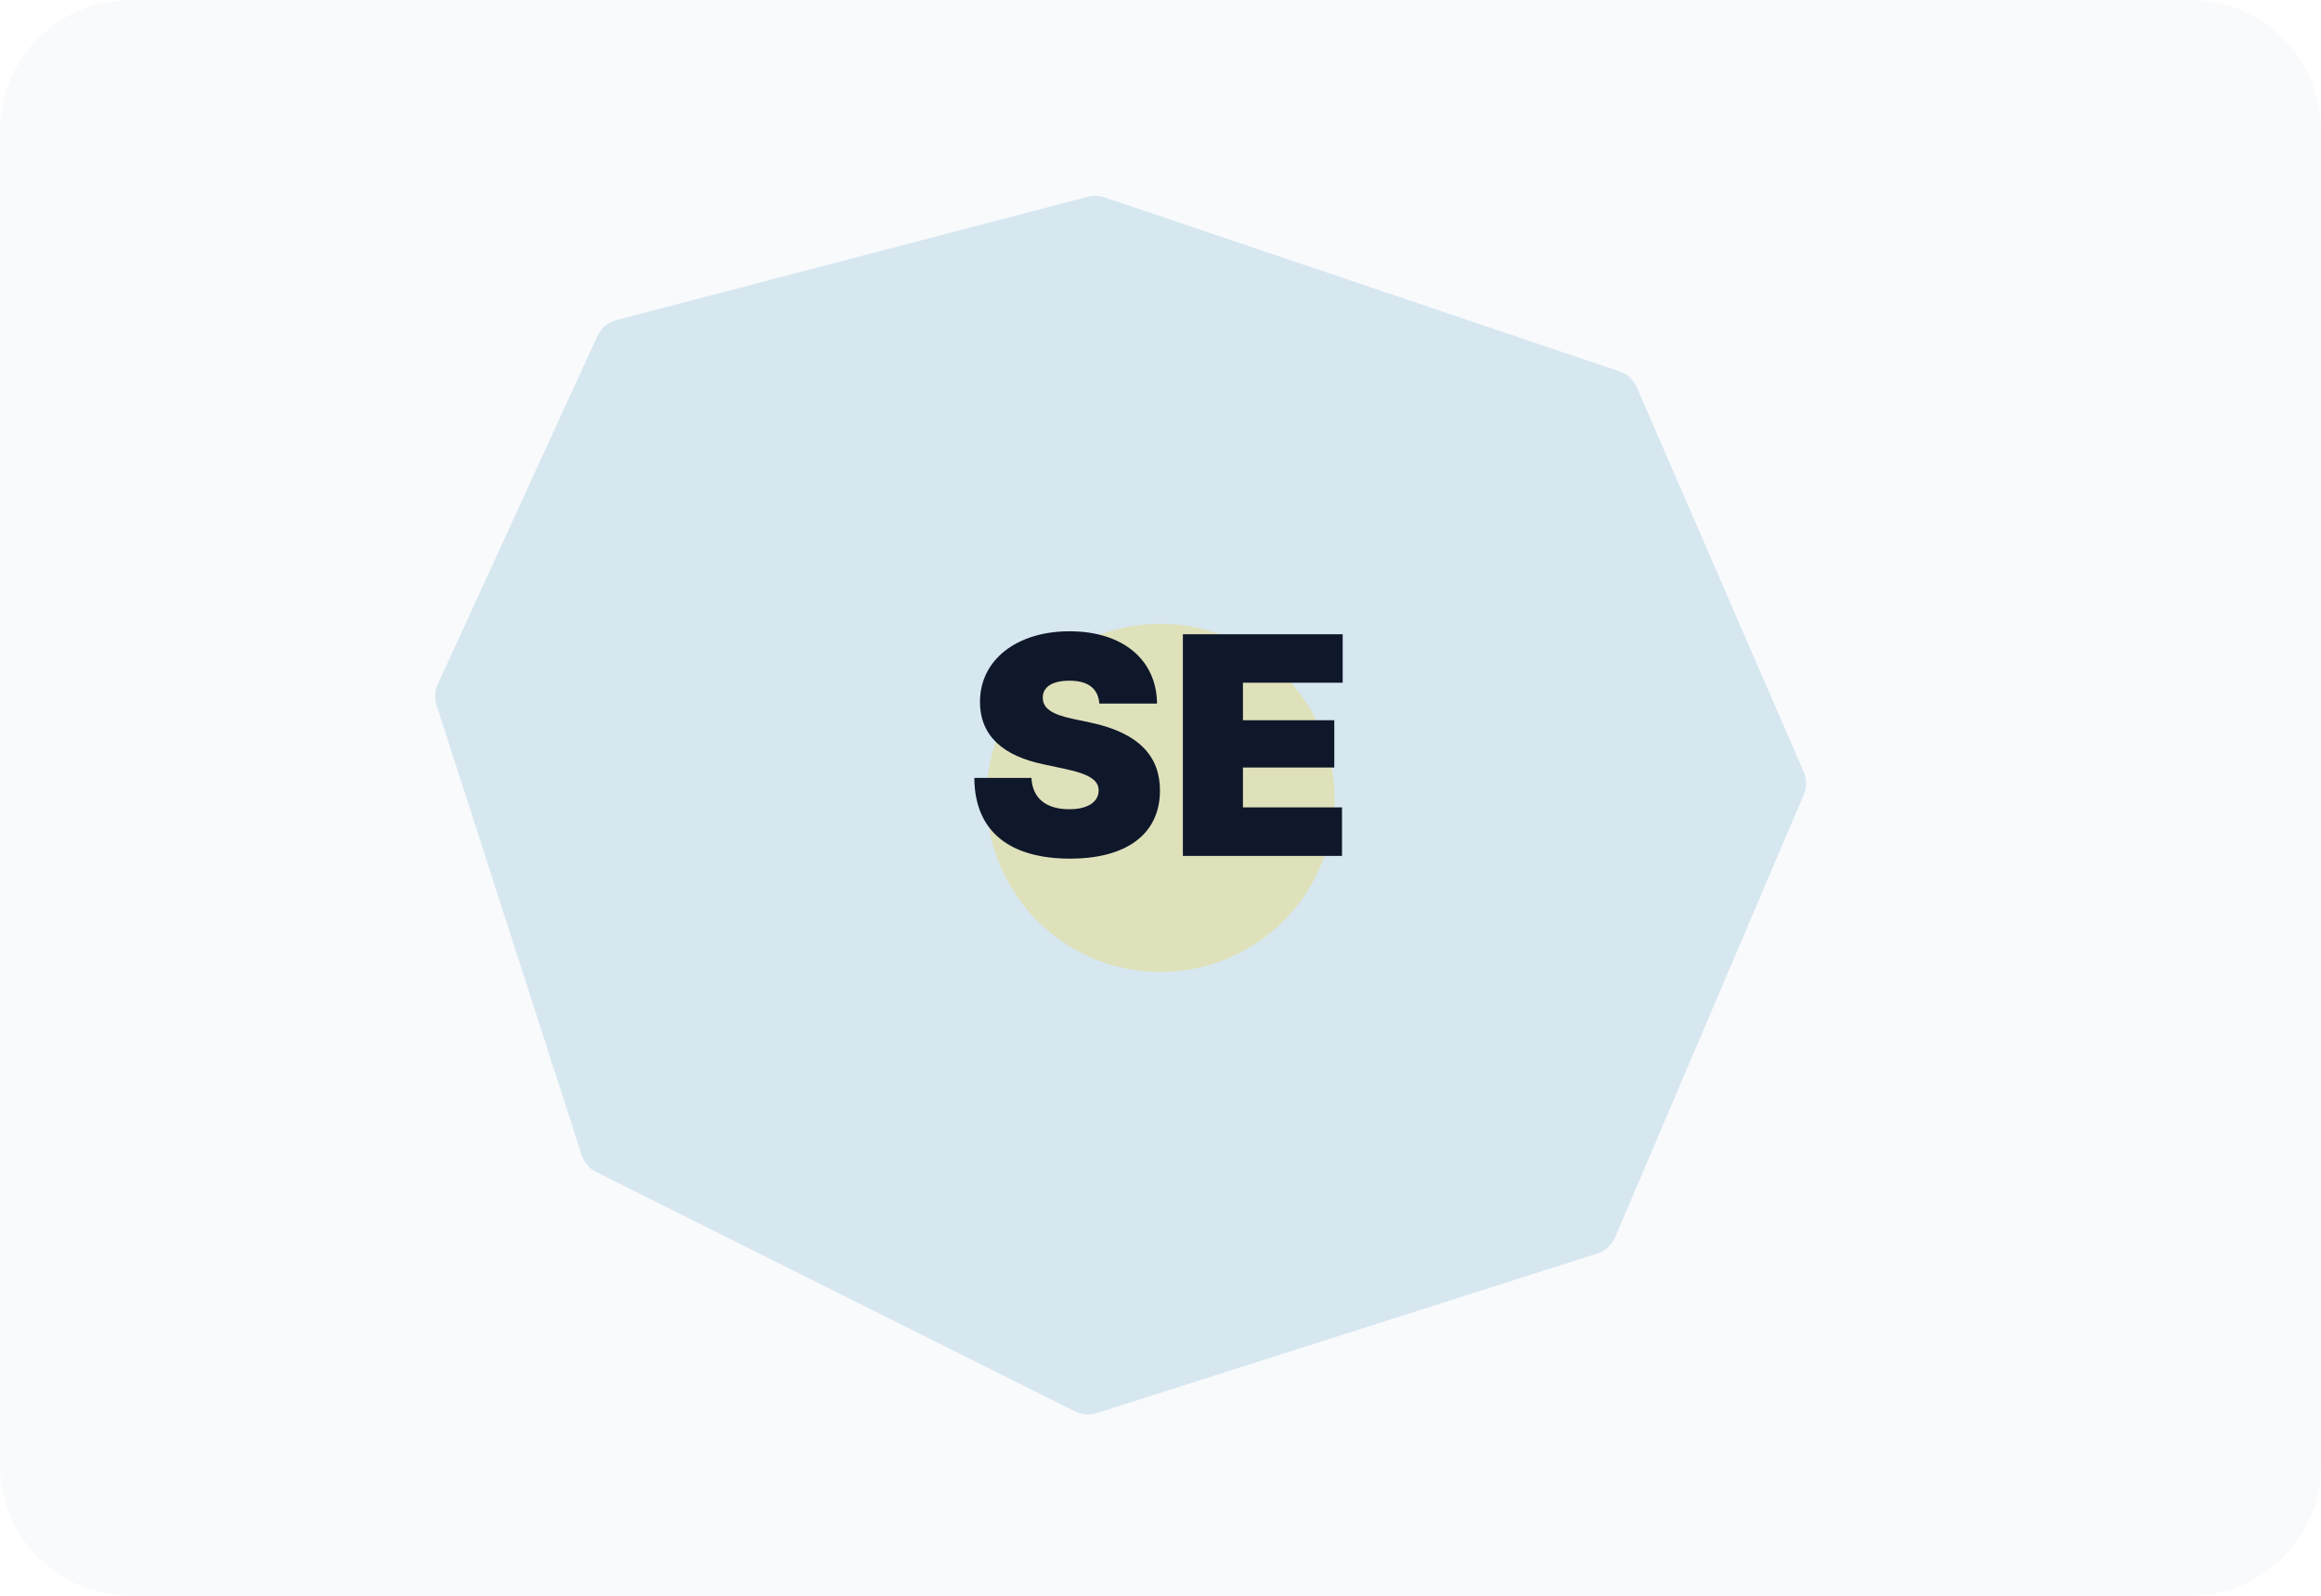
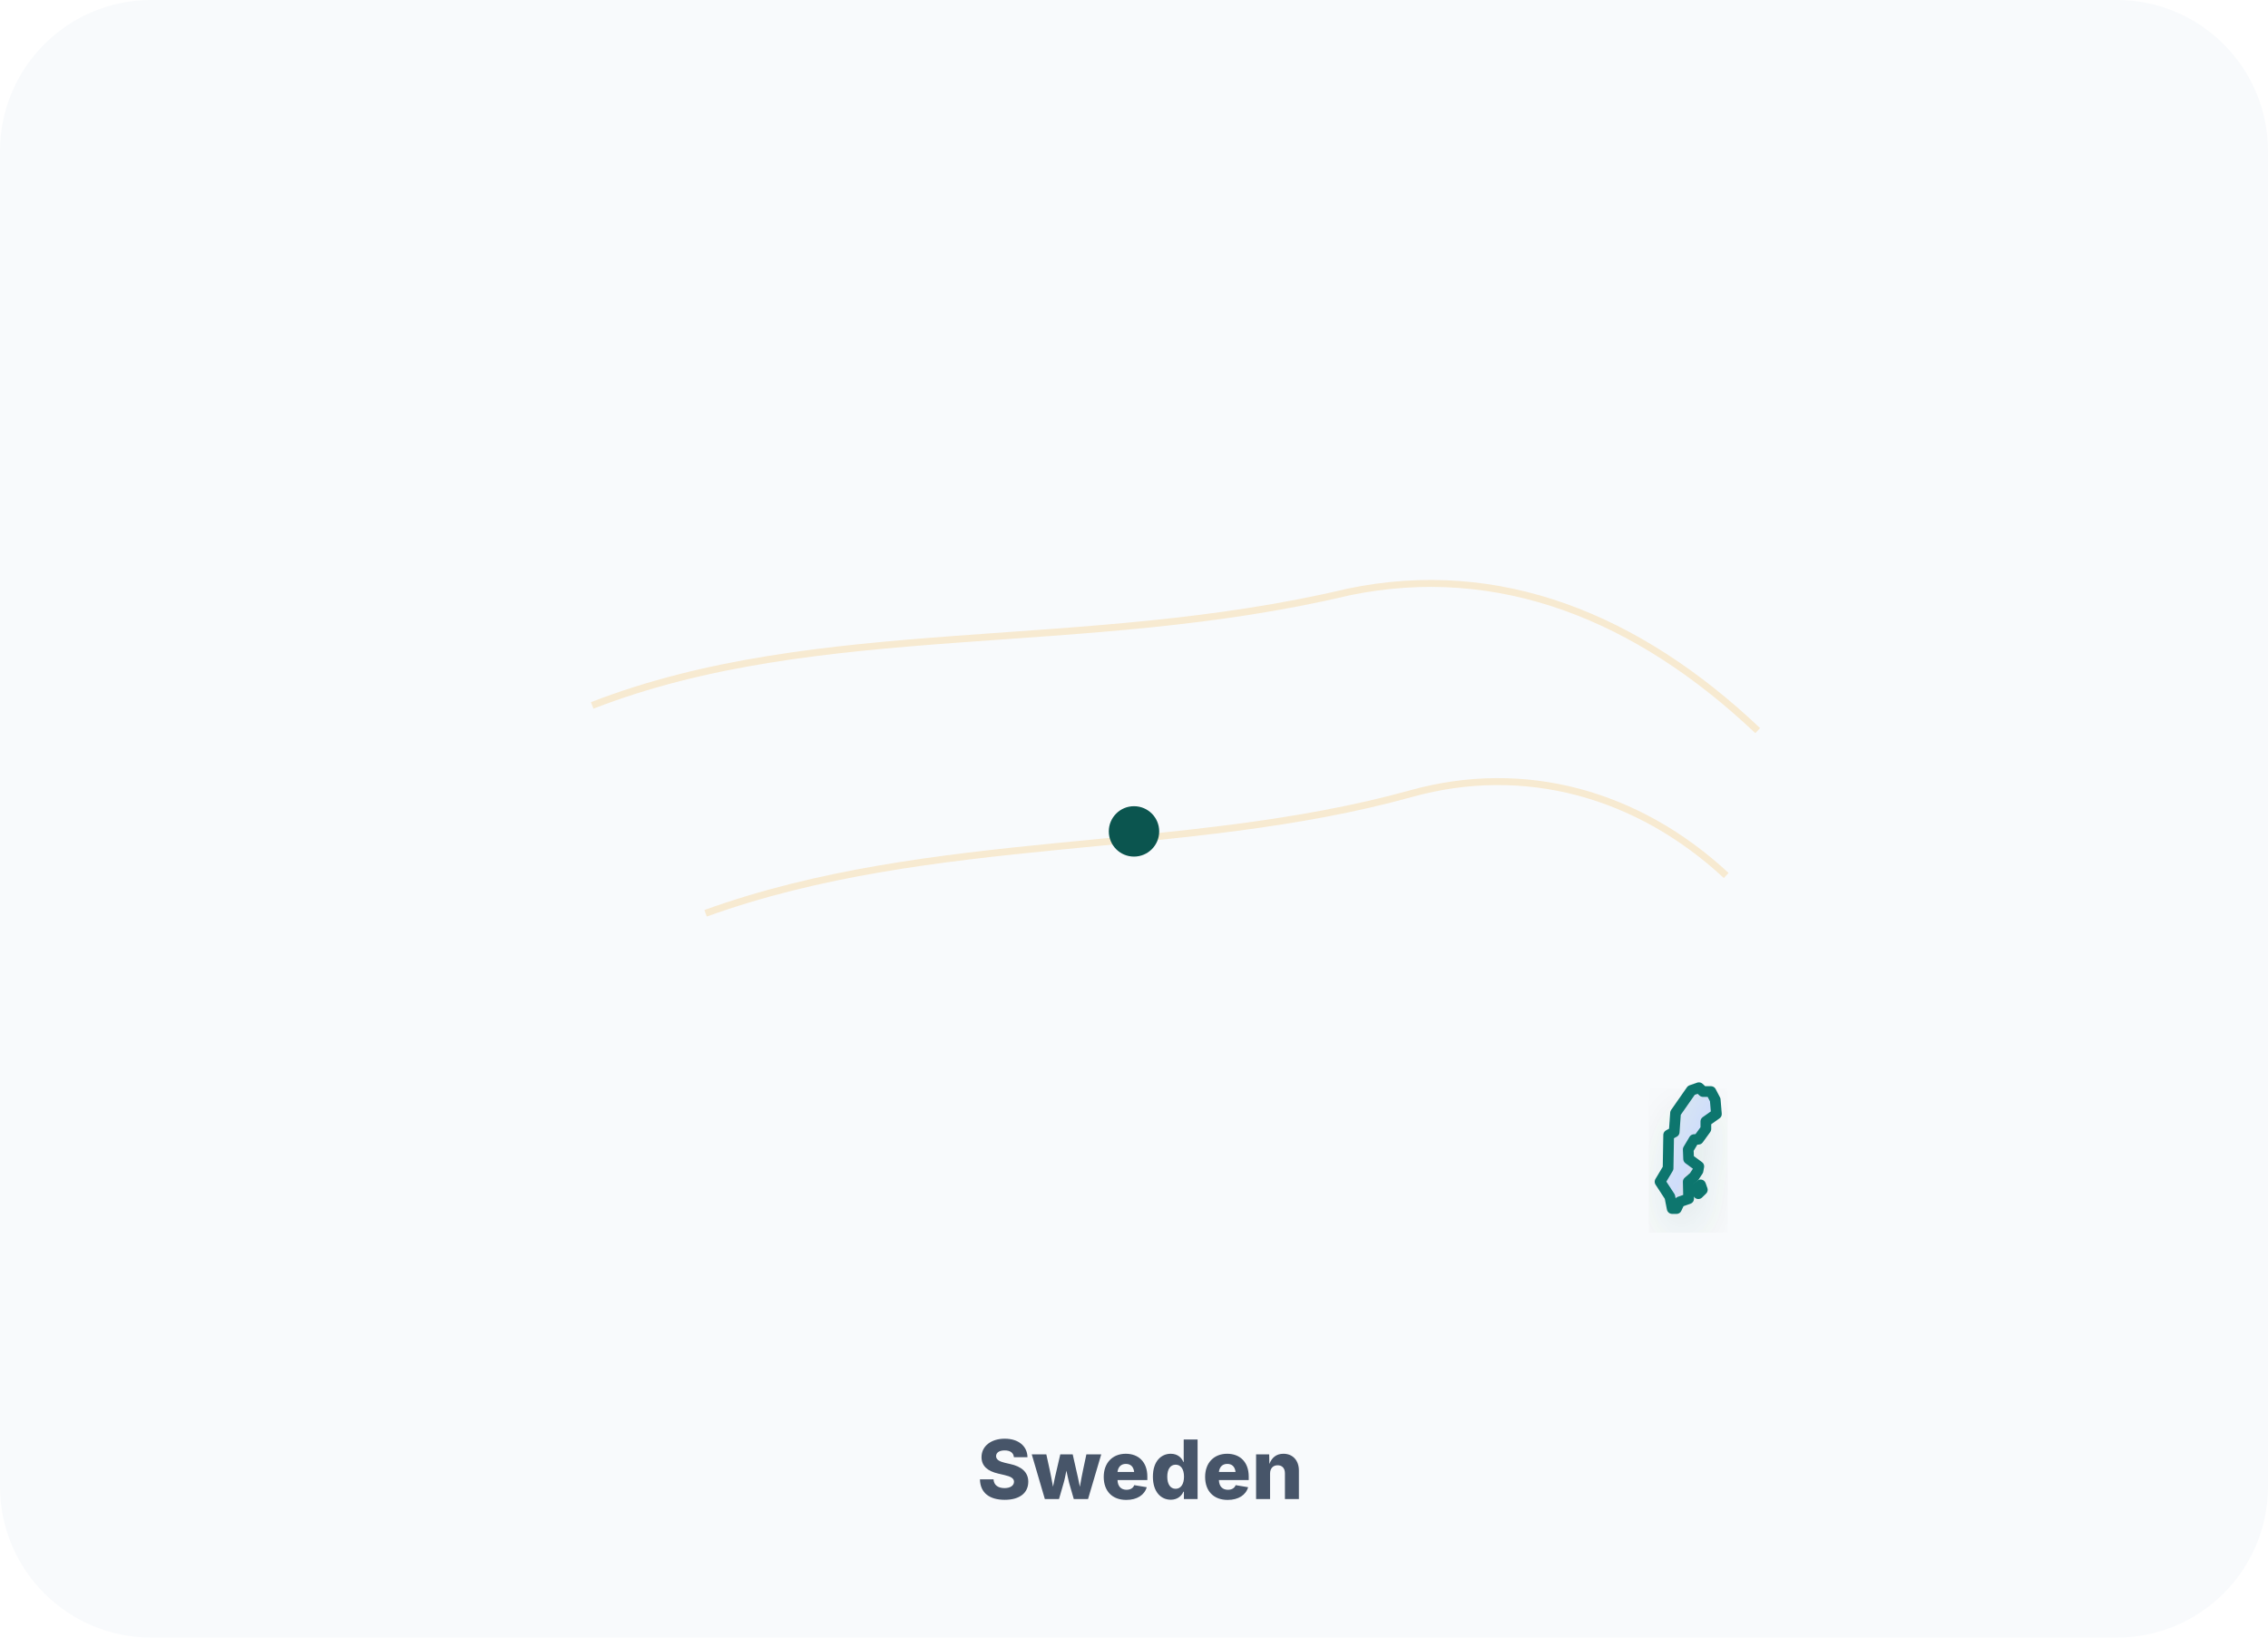
- <svg xmlns="http://www.w3.org/2000/svg" viewBox="0 0 320 220" role="img" aria-label="Sweden outline">
-   <rect width="320" height="220" rx="18" fill="#f8fafc" />
-   <path d="M86 48 L151 31 L222 55 L245 108 L219 169 L150 191 L84 158 L64 96 Z" fill="#006AA7" opacity=".14" stroke="#006AA7" stroke-width="8" stroke-linejoin="round" />
-   <circle cx="160" cy="110" r="24" fill="#FECC00" opacity=".22" />
-   <text x="160" y="118" text-anchor="middle" font-family="Inter, Arial" font-size="42" font-weight="900" fill="#0f172a">SE</text>
+ <svg xmlns="http://www.w3.org/2000/svg" viewBox="0 0 360 260" role="img" aria-labelledby="title desc">
+   <rect width="360" height="260" rx="24" fill="#f8fafc" />
+   <defs>
+     <linearGradient id="sweden-land" x1="0" x2="1" y1="0" y2="1">
+       <stop offset="0" stop-color="#ddeceb" />
+       <stop offset="0.55" stop-color="#cfddfb" />
+       <stop offset="1" stop-color="#fce4bb" />
+     </linearGradient>
+     <filter id="sweden-shadow" x="-20%" y="-20%" width="140%" height="140%">
+       <feDropShadow dx="0" dy="10" stdDeviation="10" flood-color="#0b554f" flood-opacity="0.12" />
+     </filter>
+   </defs>
+   <g transform="translate(95.345, 43.675) scale(0.391537)" fill="url(#sweden-land)" stroke="#0f766e" stroke-width="4.342" stroke-linejoin="round" filter="url(#sweden-shadow)">
+     <g id="se">
+       <path d="M445.232,329.52l1.693,1.563h3.173l1.746,3.354l0.477,5.748l-4.278,3.035v3.033l-3.017,4.158l-1.746,0.154l-2.378,3.994l0.155,3.838l4.124,3.035l-0.319,1.754l-1.582,2.396l-2.377,2.074l0.155,6.872l-3.647,1.279l-1.271,2.713h-1.747l-0.949-4.789l-3.969-6.084l3.26-5.455l0.225-13.477l2.248-1.236l0.545-7.709l6.405-9.172L445.232,329.52L445.232,329.52z" />
+       <path d="M445.898,368.927l-1.824,1.443l0.917,2.118l1.616-1.573L445.898,368.927L445.898,368.927z" />
+     </g>
+   </g>
+   <g fill="none" stroke="#f59e0b" stroke-width="1.1" opacity="0.18">
+     <path d="M94 112 C130 98 172 104 214 94 C238 89 260 98 279 116" />
+     <path d="M112 145 C148 132 188 136 224 126 C242 121 260 126 274 139" />
+   </g>
+   <circle cx="180" cy="132" r="4" fill="#0b554f" />
+   <text x="181" y="238" text-anchor="middle" font-family="Inter, Arial, sans-serif" font-size="13" font-weight="760" fill="#475569">Sweden</text>
</svg>
